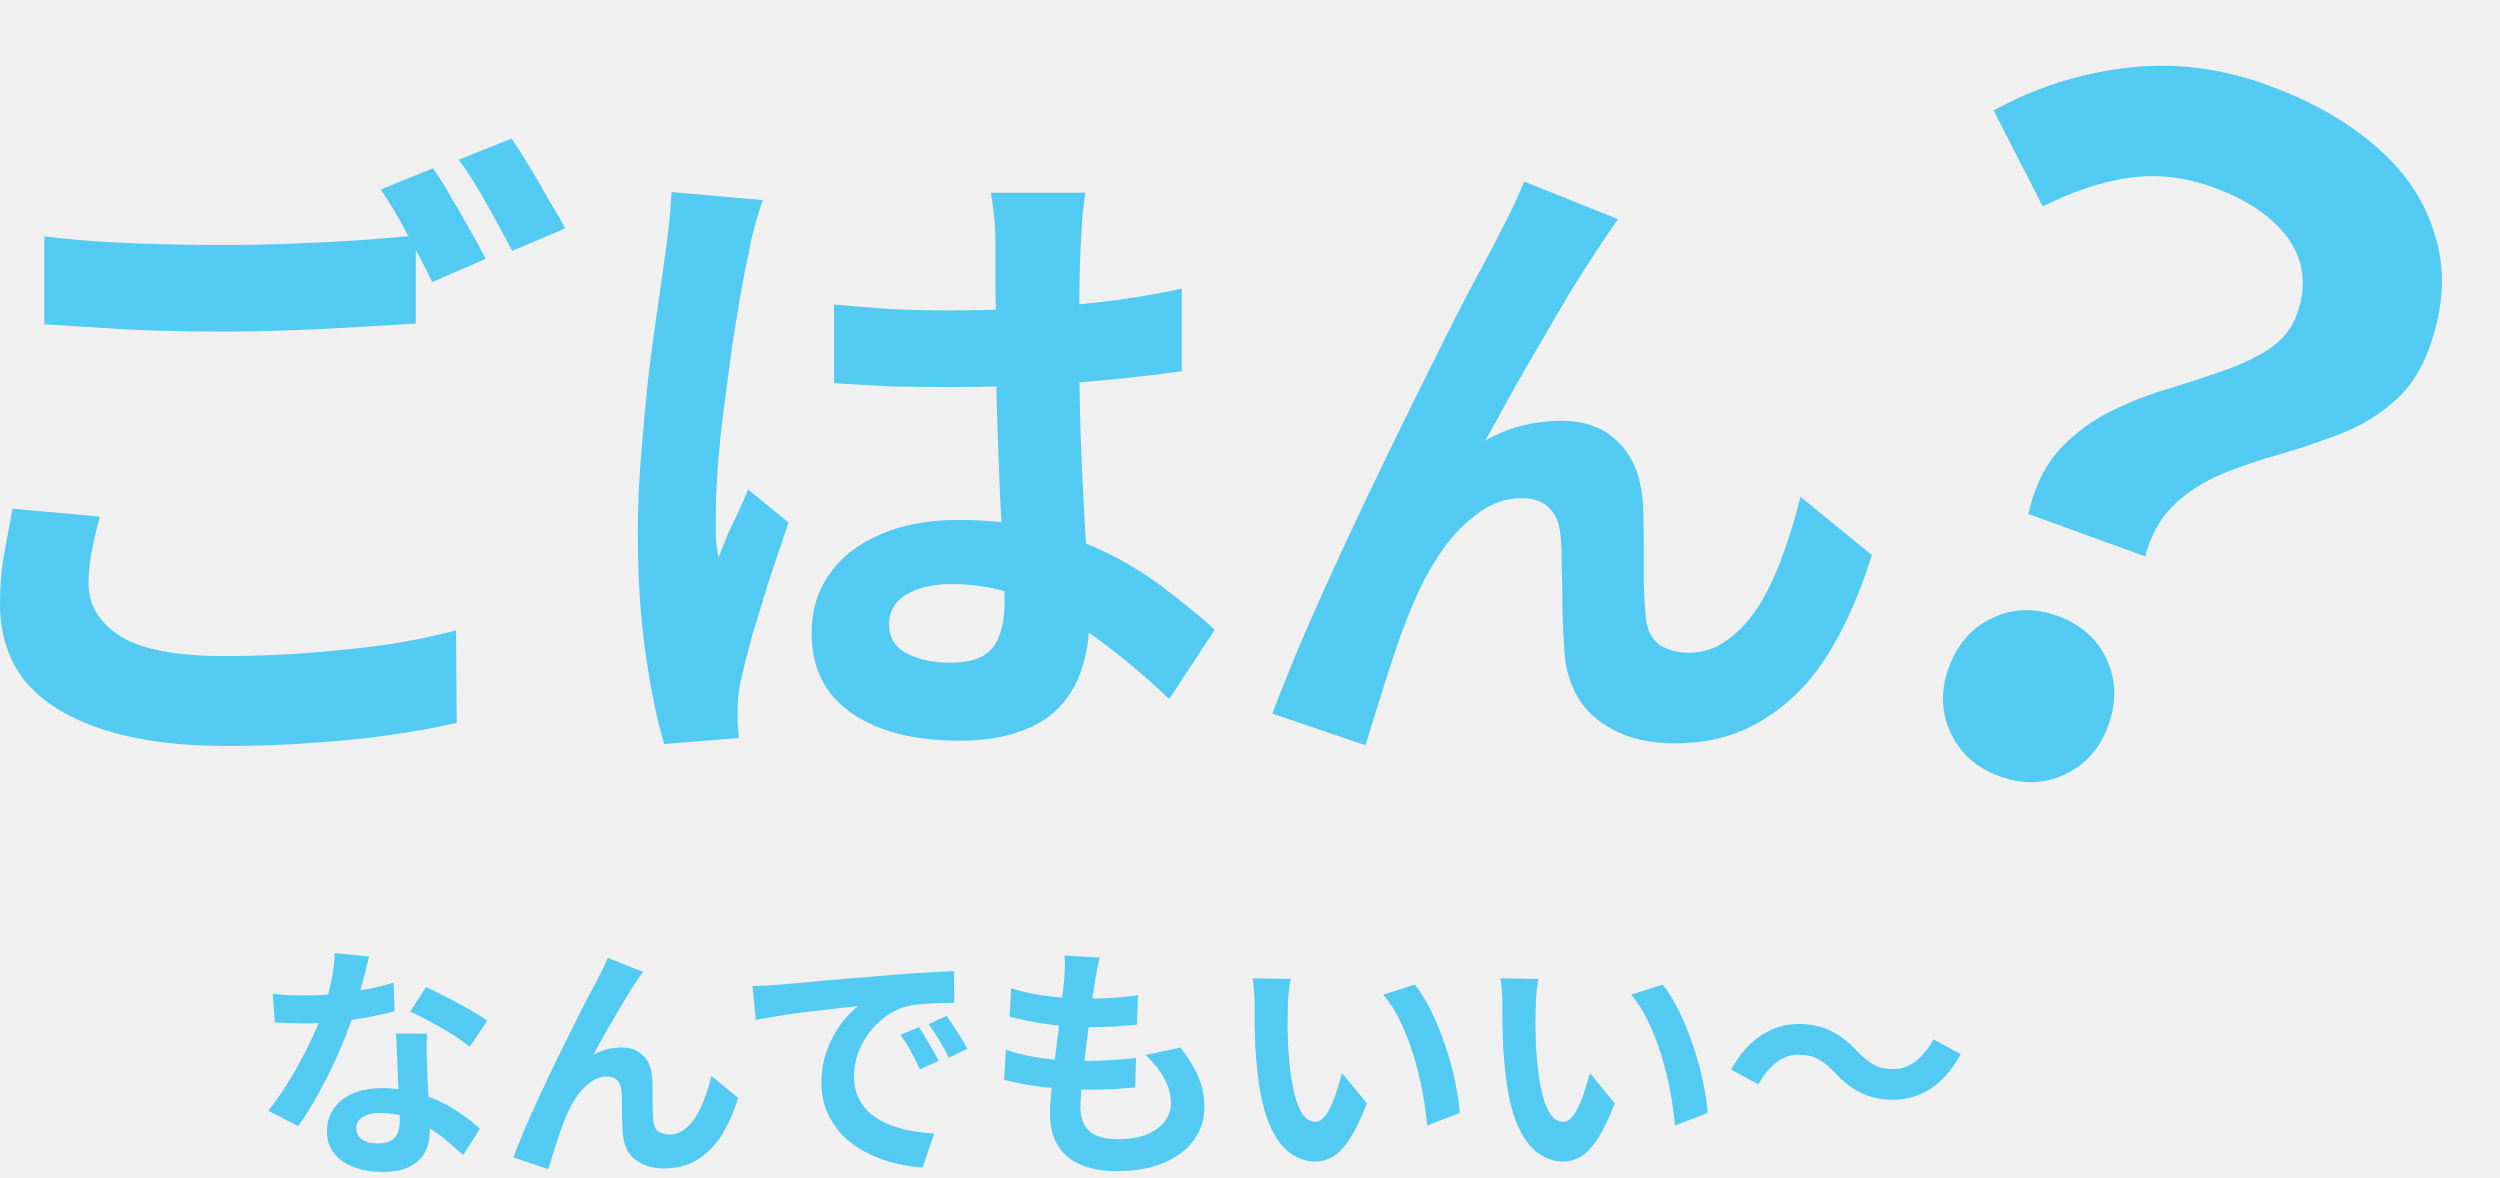
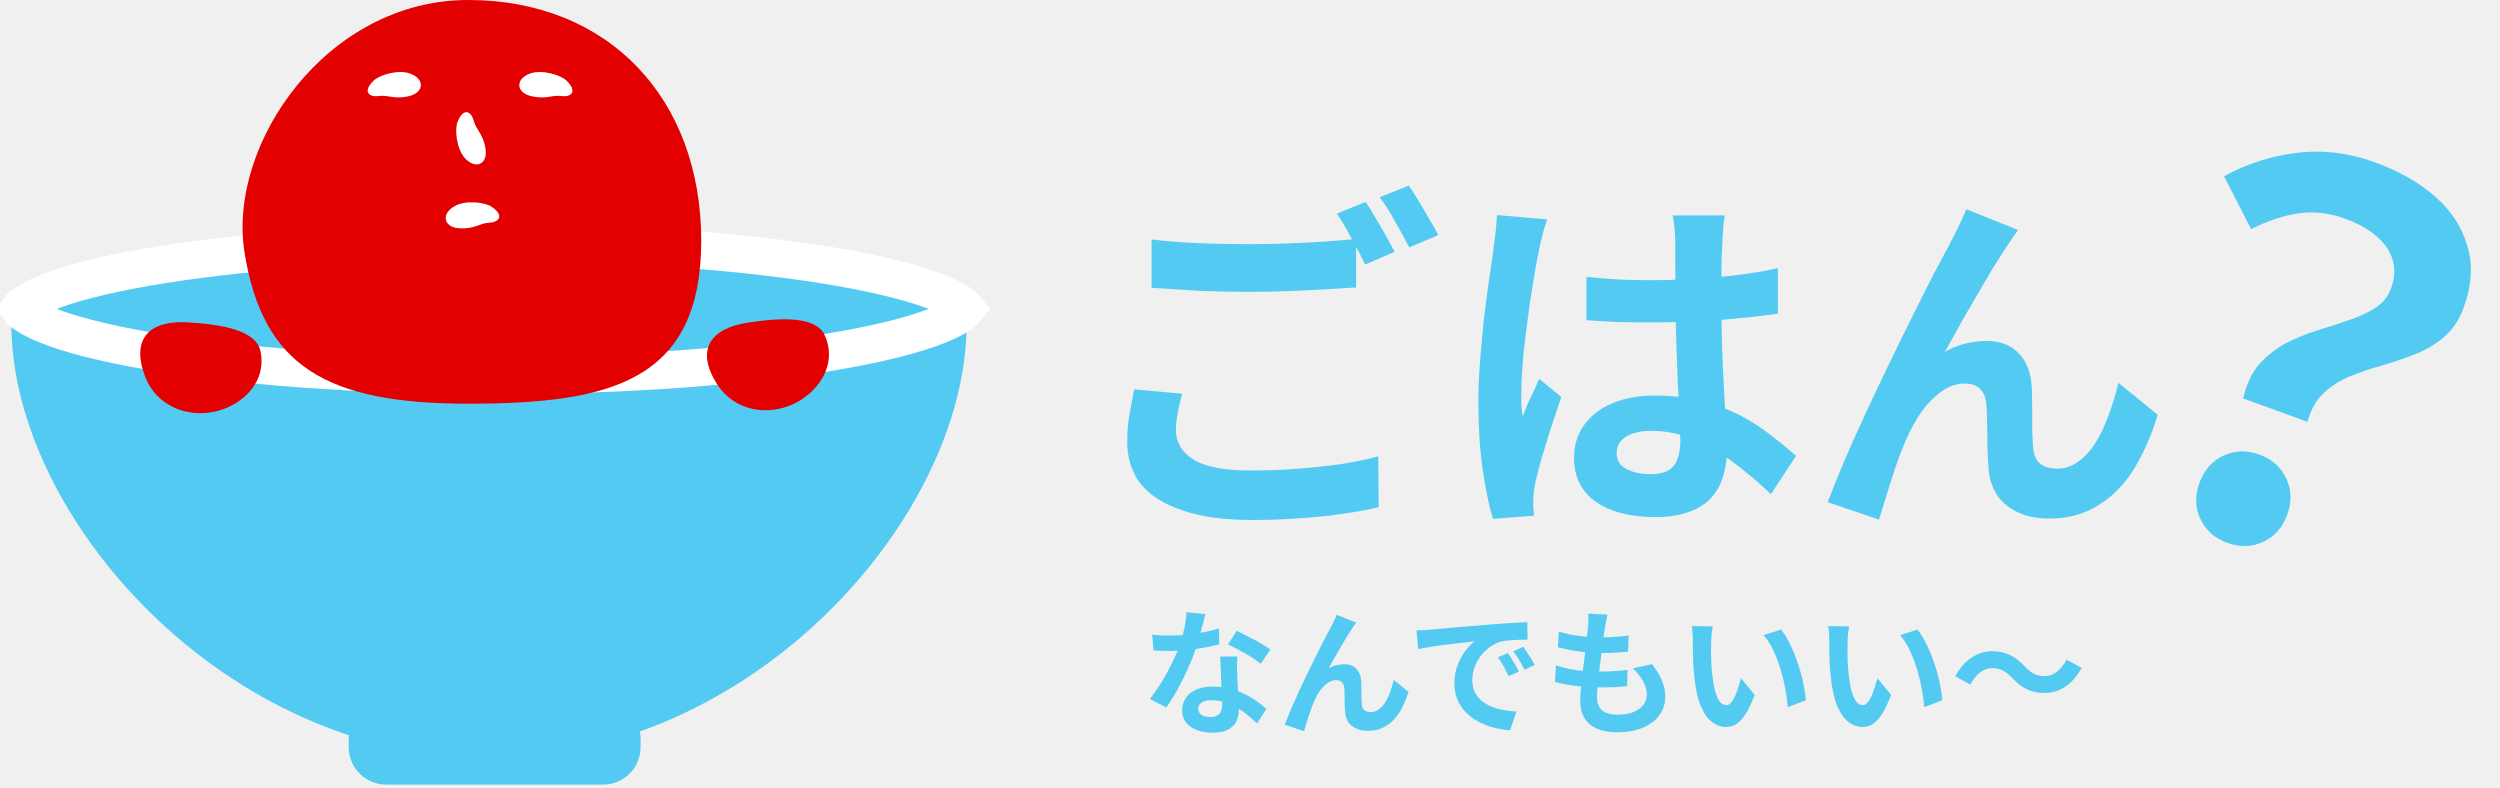
- <svg xmlns="http://www.w3.org/2000/svg" width="223" height="105" viewBox="0 0 223 105" fill="none">
-   <path d="M180.927 45.843C181.441 43.591 182.289 41.764 183.47 40.364C184.704 38.983 186.122 37.853 187.724 36.972C189.379 36.11 191.103 35.396 192.896 34.828C194.742 34.281 196.471 33.72 198.082 33.148C199.747 32.595 201.18 31.927 202.38 31.144C203.58 30.361 204.415 29.323 204.885 28.03C205.474 26.414 205.569 24.894 205.173 23.468C204.777 22.043 203.906 20.75 202.559 19.589C201.267 18.448 199.543 17.485 197.389 16.701C194.911 15.799 192.453 15.514 190.014 15.847C187.576 16.179 184.977 17.033 182.22 18.408L177.83 9.857C181.494 7.835 185.399 6.573 189.547 6.07C193.769 5.532 198.007 6.038 202.262 7.587C206.194 9.018 209.452 10.875 212.037 13.158C214.676 15.46 216.416 18.137 217.257 21.188C218.172 24.204 217.973 27.517 216.659 31.126C215.934 33.119 214.866 34.712 213.455 35.907C212.118 37.067 210.561 37.995 208.783 38.689C207.078 39.35 205.303 39.954 203.457 40.502C201.63 40.996 199.891 41.583 198.241 42.264C196.59 42.944 195.16 43.857 193.95 45.002C192.74 46.148 191.873 47.693 191.349 49.636L180.927 45.843ZM178.356 69.245C176.309 68.5 174.858 67.209 174.001 65.373C173.145 63.536 173.089 61.594 173.834 59.548C174.599 57.447 175.899 55.969 177.736 55.112C179.572 54.256 181.514 54.2 183.561 54.945C185.608 55.69 187.059 56.981 187.916 58.817C188.772 60.654 188.818 62.623 188.053 64.723C187.308 66.77 186.018 68.221 184.181 69.078C182.344 69.934 180.403 69.99 178.356 69.245Z" fill="#53CAF1" />
-   <path d="M144.323 19.552C144.048 19.945 143.734 20.398 143.38 20.909C143.066 21.38 142.751 21.852 142.437 22.323C141.729 23.385 140.943 24.623 140.078 26.038C139.253 27.413 138.388 28.887 137.484 30.459C136.58 31.992 135.696 33.525 134.831 35.058C134.006 36.591 133.22 38.006 132.473 39.303C133.574 38.674 134.694 38.222 135.834 37.947C136.973 37.672 138.113 37.534 139.253 37.534C141.454 37.534 143.183 38.202 144.441 39.538C145.738 40.835 146.446 42.722 146.564 45.198C146.603 46.063 146.623 47.104 146.623 48.323C146.623 49.541 146.623 50.76 146.623 51.978C146.662 53.196 146.721 54.218 146.799 55.044C146.917 56.184 147.33 57.009 148.037 57.52C148.784 57.992 149.649 58.227 150.631 58.227C151.889 58.227 153.029 57.854 154.051 57.107C155.112 56.36 156.055 55.339 156.881 54.041C157.706 52.705 158.414 51.212 159.003 49.561C159.632 47.871 160.163 46.122 160.595 44.314L166.962 49.502C165.94 52.843 164.643 55.791 163.071 58.345C161.499 60.861 159.573 62.806 157.293 64.182C155.053 65.597 152.42 66.304 149.393 66.304C147.232 66.304 145.424 65.911 143.97 65.125C142.515 64.378 141.434 63.396 140.727 62.177C140.019 60.92 139.626 59.564 139.548 58.109C139.469 57.048 139.41 55.869 139.371 54.572C139.371 53.275 139.351 52.017 139.312 50.799C139.312 49.541 139.273 48.519 139.194 47.733C139.116 46.711 138.781 45.906 138.192 45.316C137.602 44.727 136.777 44.432 135.716 44.432C134.419 44.432 133.181 44.844 132.002 45.67C130.822 46.495 129.742 47.576 128.759 48.912C127.816 50.249 126.99 51.722 126.283 53.334C125.89 54.199 125.477 55.221 125.045 56.4C124.612 57.579 124.2 58.797 123.807 60.055C123.414 61.313 123.04 62.492 122.687 63.592C122.333 64.732 122.038 65.695 121.802 66.481L113.49 63.651C114.236 61.686 115.14 59.446 116.201 56.93C117.302 54.376 118.501 51.703 119.798 48.912C121.095 46.122 122.411 43.351 123.748 40.6C125.084 37.848 126.361 35.254 127.58 32.818C128.798 30.341 129.879 28.199 130.822 26.391C131.805 24.544 132.552 23.149 133.063 22.206C133.456 21.419 133.908 20.535 134.419 19.552C134.93 18.57 135.441 17.45 135.952 16.192L144.323 19.552Z" fill="#53CAF1" />
-   <path d="M74.402 27.158C76.092 27.315 77.782 27.453 79.472 27.57C81.201 27.649 82.95 27.688 84.719 27.688C88.335 27.688 91.931 27.531 95.508 27.217C99.085 26.902 102.386 26.411 105.412 25.743V33.112C102.347 33.545 99.026 33.898 95.449 34.173C91.872 34.409 88.296 34.527 84.719 34.527C82.99 34.527 81.26 34.508 79.531 34.468C77.841 34.39 76.131 34.291 74.402 34.173V27.158ZM96.805 17.194C96.726 17.745 96.648 18.354 96.569 19.022C96.53 19.69 96.491 20.358 96.451 21.026C96.412 21.655 96.373 22.5 96.333 23.561C96.294 24.623 96.274 25.822 96.274 27.158C96.274 28.455 96.274 29.831 96.274 31.285C96.274 33.957 96.314 36.473 96.392 38.831C96.471 41.15 96.569 43.312 96.687 45.316C96.805 47.281 96.903 49.089 96.982 50.74C97.1 52.391 97.159 53.924 97.159 55.339C97.159 56.871 96.942 58.286 96.51 59.583C96.117 60.88 95.469 62.02 94.565 63.003C93.661 63.985 92.462 64.732 90.968 65.243C89.514 65.793 87.726 66.069 85.603 66.069C81.516 66.069 78.293 65.243 75.935 63.592C73.576 61.942 72.397 59.564 72.397 56.459C72.397 54.454 72.928 52.705 73.989 51.212C75.05 49.679 76.564 48.5 78.529 47.674C80.494 46.81 82.813 46.377 85.486 46.377C88.276 46.377 90.811 46.672 93.091 47.262C95.37 47.851 97.454 48.637 99.34 49.62C101.227 50.602 102.897 51.683 104.351 52.862C105.845 54.002 107.181 55.103 108.36 56.164L104.292 62.354C102.052 60.232 99.871 58.404 97.748 56.871C95.626 55.339 93.504 54.16 91.381 53.334C89.298 52.509 87.136 52.096 84.896 52.096C83.245 52.096 81.889 52.41 80.828 53.039C79.806 53.668 79.295 54.553 79.295 55.692C79.295 56.871 79.826 57.736 80.887 58.286C81.948 58.837 83.245 59.112 84.778 59.112C85.996 59.112 86.959 58.915 87.667 58.522C88.374 58.09 88.866 57.481 89.141 56.694C89.455 55.869 89.612 54.887 89.612 53.747C89.612 52.725 89.573 51.389 89.495 49.738C89.416 48.087 89.318 46.24 89.2 44.196C89.121 42.152 89.043 40.03 88.964 37.829C88.885 35.589 88.846 33.407 88.846 31.285C88.846 29.044 88.826 27.02 88.787 25.212C88.787 23.365 88.787 21.989 88.787 21.085C88.787 20.653 88.748 20.044 88.669 19.258C88.591 18.472 88.492 17.784 88.374 17.194H96.805ZM68.035 17.843C67.917 18.236 67.74 18.786 67.504 19.494C67.308 20.201 67.131 20.889 66.974 21.557C66.856 22.225 66.757 22.736 66.679 23.09C66.482 23.915 66.266 25.035 66.03 26.45C65.794 27.826 65.539 29.398 65.264 31.167C65.028 32.896 64.792 34.684 64.556 36.532C64.32 38.34 64.144 40.069 64.026 41.72C63.908 43.331 63.849 44.727 63.849 45.906C63.849 46.495 63.849 47.144 63.849 47.851C63.888 48.519 63.967 49.148 64.085 49.738C64.36 49.03 64.635 48.343 64.91 47.674C65.225 47.006 65.539 46.338 65.853 45.67C66.168 45.002 66.463 44.334 66.738 43.665L70.334 46.613C69.784 48.225 69.214 49.915 68.624 51.683C68.074 53.452 67.563 55.122 67.091 56.694C66.659 58.267 66.325 59.583 66.089 60.645C66.011 61.038 65.932 61.509 65.853 62.059C65.814 62.61 65.794 63.062 65.794 63.416C65.794 63.73 65.794 64.103 65.794 64.536C65.834 65.007 65.873 65.44 65.912 65.833L59.25 66.363C58.621 64.28 58.071 61.627 57.6 58.404C57.128 55.142 56.892 51.506 56.892 47.498C56.892 45.297 56.99 42.997 57.187 40.6C57.383 38.163 57.6 35.824 57.835 33.584C58.111 31.344 58.386 29.3 58.661 27.453C58.936 25.566 59.152 24.053 59.309 22.913C59.427 22.088 59.545 21.164 59.663 20.142C59.781 19.081 59.859 18.079 59.899 17.135L68.035 17.843Z" fill="#53CAF1" />
-   <path d="M3.95 21.085C6.112 21.36 8.549 21.557 11.261 21.675C13.973 21.793 16.881 21.852 19.986 21.852C21.951 21.852 23.956 21.812 25.999 21.734C28.043 21.655 30.028 21.557 31.954 21.439C33.88 21.282 35.59 21.144 37.083 21.026V28.867C35.707 28.946 34.037 29.044 32.072 29.162C30.146 29.28 28.122 29.378 25.999 29.457C23.916 29.536 21.931 29.575 20.045 29.575C16.979 29.575 14.13 29.516 11.496 29.398C8.863 29.241 6.348 29.084 3.95 28.927V21.085ZM8.902 46.083C8.627 47.104 8.391 48.107 8.195 49.089C7.998 50.072 7.9 51.054 7.9 52.037C7.9 53.963 8.843 55.535 10.73 56.754C12.656 57.933 15.741 58.522 19.986 58.522C22.659 58.522 25.233 58.424 27.709 58.227C30.224 58.031 32.583 57.775 34.784 57.461C36.985 57.107 38.95 56.694 40.679 56.223L40.738 64.477C39.048 64.87 37.122 65.223 34.961 65.538C32.838 65.852 30.539 66.088 28.063 66.245C25.626 66.442 23.032 66.54 20.281 66.54C15.761 66.54 12.007 66.029 9.02 65.007C6.033 64.025 3.773 62.61 2.24 60.763C0.747 58.876 0 56.577 0 53.865C0 52.175 0.138 50.622 0.413 49.207C0.688 47.753 0.924 46.476 1.12 45.375L8.902 46.083ZM38.616 15.013C39.127 15.72 39.657 16.566 40.208 17.548C40.797 18.531 41.367 19.513 41.917 20.496C42.468 21.478 42.939 22.343 43.332 23.09L38.557 25.153C37.967 23.935 37.24 22.54 36.376 20.968C35.55 19.395 34.745 18.039 33.958 16.9L38.616 15.013ZM45.632 12.36C46.142 13.107 46.693 13.971 47.282 14.954C47.872 15.937 48.442 16.919 48.992 17.902C49.582 18.845 50.053 19.671 50.407 20.378L45.691 22.382C45.062 21.164 44.315 19.788 43.45 18.256C42.586 16.683 41.74 15.347 40.915 14.247L45.632 12.36Z" fill="#53CAF1" />
-   <path d="M163.663 95.671C163.177 95.17 162.698 94.779 162.226 94.499C161.755 94.219 161.136 94.079 160.369 94.079C159.662 94.079 158.999 94.33 158.38 94.831C157.775 95.317 157.267 95.951 156.854 96.732L154.422 95.406C155.174 94.035 156.066 93.018 157.097 92.355C158.129 91.677 159.242 91.338 160.436 91.338C161.497 91.338 162.44 91.537 163.265 91.935C164.106 92.333 164.901 92.944 165.653 93.77C166.14 94.271 166.619 94.662 167.09 94.942C167.577 95.222 168.196 95.362 168.947 95.362C169.655 95.362 170.311 95.118 170.915 94.632C171.534 94.131 172.05 93.49 172.463 92.709L174.894 94.035C174.143 95.406 173.251 96.43 172.219 97.108C171.188 97.771 170.075 98.103 168.881 98.103C167.835 98.103 166.891 97.904 166.051 97.506C165.211 97.108 164.415 96.496 163.663 95.671Z" fill="#53CAF1" />
-   <path d="M137.244 87.314C137.185 87.579 137.133 87.882 137.089 88.221C137.06 88.56 137.03 88.891 137.001 89.216C136.986 89.54 136.979 89.805 136.979 90.011C136.964 90.498 136.957 90.999 136.957 91.515C136.971 92.031 136.986 92.561 137.001 93.107C137.03 93.637 137.067 94.168 137.111 94.698C137.215 95.76 137.362 96.695 137.554 97.506C137.745 98.317 137.996 98.951 138.305 99.407C138.615 99.85 139.005 100.071 139.477 100.071C139.728 100.071 139.971 99.931 140.207 99.651C140.457 99.371 140.678 99.01 140.87 98.567C141.076 98.111 141.253 97.632 141.4 97.13C141.563 96.629 141.703 96.158 141.82 95.715L144.031 98.413C143.545 99.695 143.059 100.719 142.572 101.486C142.1 102.237 141.607 102.783 141.091 103.122C140.575 103.446 140.015 103.608 139.411 103.608C138.615 103.608 137.856 103.343 137.133 102.812C136.426 102.282 135.822 101.427 135.321 100.248C134.819 99.054 134.466 97.469 134.259 95.494C134.186 94.816 134.127 94.102 134.083 93.35C134.053 92.598 134.031 91.883 134.016 91.205C134.016 90.527 134.016 89.967 134.016 89.525C134.016 89.216 134.001 88.847 133.972 88.42C133.943 87.992 133.898 87.609 133.839 87.27L137.244 87.314ZM148.298 87.823C148.711 88.324 149.109 88.936 149.492 89.658C149.875 90.38 150.229 91.154 150.553 91.979C150.878 92.805 151.165 93.652 151.415 94.522C151.666 95.376 151.865 96.216 152.012 97.042C152.175 97.853 152.278 98.597 152.322 99.275L149.404 100.402C149.33 99.503 149.197 98.523 149.006 97.462C148.814 96.401 148.556 95.332 148.232 94.256C147.908 93.18 147.517 92.163 147.06 91.205C146.618 90.247 146.095 89.422 145.49 88.729L148.298 87.823Z" fill="#53CAF1" />
-   <path d="M115.136 87.314C115.077 87.579 115.025 87.882 114.981 88.221C114.951 88.56 114.922 88.891 114.892 89.216C114.878 89.54 114.87 89.805 114.87 90.011C114.856 90.498 114.848 90.999 114.848 91.515C114.863 92.031 114.878 92.561 114.892 93.107C114.922 93.637 114.959 94.168 115.003 94.698C115.106 95.76 115.254 96.695 115.445 97.506C115.637 98.317 115.887 98.951 116.197 99.407C116.506 99.85 116.897 100.071 117.369 100.071C117.619 100.071 117.862 99.931 118.098 99.651C118.349 99.371 118.57 99.01 118.761 98.567C118.968 98.111 119.145 97.632 119.292 97.13C119.454 96.629 119.594 96.158 119.712 95.715L121.923 98.413C121.437 99.695 120.95 100.719 120.464 101.486C119.992 102.237 119.498 102.783 118.982 103.122C118.467 103.446 117.907 103.608 117.302 103.608C116.506 103.608 115.747 103.343 115.025 102.812C114.318 102.282 113.713 101.427 113.212 100.248C112.711 99.054 112.357 97.469 112.151 95.494C112.077 94.816 112.018 94.102 111.974 93.35C111.945 92.598 111.923 91.883 111.908 91.205C111.908 90.527 111.908 89.967 111.908 89.525C111.908 89.216 111.893 88.847 111.864 88.42C111.834 87.992 111.79 87.609 111.731 87.27L115.136 87.314ZM126.19 87.823C126.602 88.324 127 88.936 127.384 89.658C127.767 90.38 128.121 91.154 128.445 91.979C128.769 92.805 129.057 93.652 129.307 94.522C129.558 95.376 129.757 96.216 129.904 97.042C130.066 97.853 130.169 98.597 130.214 99.275L127.295 100.402C127.222 99.503 127.089 98.523 126.897 97.462C126.706 96.401 126.448 95.332 126.123 94.256C125.799 93.18 125.409 92.163 124.952 91.205C124.51 90.247 123.986 89.422 123.382 88.729L126.19 87.823Z" fill="#53CAF1" />
-   <path d="M98.08 85.413C97.991 85.811 97.918 86.165 97.859 86.474C97.8 86.784 97.748 87.086 97.704 87.381C97.645 87.69 97.571 88.14 97.483 88.729C97.409 89.304 97.321 89.96 97.218 90.697C97.129 91.419 97.033 92.178 96.93 92.974C96.842 93.755 96.753 94.522 96.665 95.273C96.576 96.025 96.503 96.71 96.444 97.329C96.4 97.948 96.377 98.442 96.377 98.811C96.377 99.724 96.65 100.425 97.195 100.911C97.756 101.383 98.581 101.618 99.672 101.618C100.703 101.618 101.573 101.478 102.28 101.198C102.988 100.904 103.526 100.513 103.894 100.027C104.263 99.54 104.447 98.995 104.447 98.391C104.447 97.639 104.248 96.909 103.85 96.202C103.467 95.48 102.907 94.779 102.17 94.102L105.287 93.438C106.024 94.367 106.562 95.251 106.901 96.091C107.255 96.917 107.432 97.801 107.432 98.744C107.432 99.85 107.115 100.837 106.481 101.707C105.847 102.576 104.941 103.254 103.762 103.741C102.597 104.227 101.204 104.47 99.583 104.47C98.434 104.47 97.409 104.293 96.51 103.94C95.611 103.586 94.911 103.026 94.41 102.259C93.909 101.493 93.658 100.498 93.658 99.275C93.658 98.818 93.695 98.214 93.769 97.462C93.842 96.696 93.931 95.855 94.034 94.942C94.152 94.013 94.27 93.077 94.388 92.134C94.506 91.176 94.609 90.269 94.697 89.415C94.8 88.56 94.882 87.823 94.94 87.204C94.97 86.688 94.985 86.297 94.985 86.032C94.999 85.752 94.992 85.487 94.963 85.236L98.08 85.413ZM90.187 88.154C90.85 88.361 91.573 88.538 92.354 88.685C93.135 88.818 93.938 88.921 94.764 88.995C95.589 89.053 96.37 89.083 97.107 89.083C97.977 89.083 98.787 89.053 99.539 88.995C100.291 88.936 100.947 88.862 101.507 88.773L101.418 91.404C100.755 91.463 100.092 91.515 99.428 91.559C98.765 91.603 97.969 91.625 97.041 91.625C96.289 91.625 95.508 91.588 94.697 91.515C93.887 91.426 93.083 91.316 92.287 91.183C91.492 91.036 90.747 90.874 90.055 90.697L90.187 88.154ZM89.723 93.637C90.519 93.903 91.322 94.109 92.133 94.256C92.958 94.404 93.769 94.507 94.565 94.566C95.375 94.61 96.149 94.632 96.886 94.632C97.564 94.632 98.293 94.61 99.075 94.566C99.871 94.522 100.622 94.455 101.33 94.367L101.263 96.998C100.644 97.057 100.011 97.108 99.362 97.153C98.714 97.182 98.043 97.197 97.35 97.197C95.876 97.197 94.461 97.123 93.105 96.976C91.749 96.814 90.57 96.592 89.568 96.312L89.723 93.637Z" fill="#53CAF1" />
-   <path d="M67.128 87.955C67.57 87.941 67.99 87.926 68.388 87.911C68.786 87.882 69.088 87.86 69.295 87.845C69.752 87.815 70.312 87.771 70.975 87.712C71.653 87.638 72.405 87.565 73.23 87.491C74.07 87.417 74.962 87.344 75.905 87.27C76.849 87.196 77.829 87.115 78.846 87.027C79.612 86.953 80.371 86.894 81.123 86.85C81.889 86.791 82.611 86.747 83.289 86.717C83.982 86.673 84.586 86.644 85.102 86.629L85.124 89.459C84.726 89.459 84.269 89.466 83.754 89.481C83.238 89.496 82.722 89.525 82.206 89.569C81.705 89.599 81.255 89.665 80.857 89.768C80.194 89.945 79.575 90.247 79 90.675C78.425 91.087 77.924 91.581 77.497 92.156C77.084 92.716 76.76 93.328 76.524 93.991C76.288 94.639 76.171 95.295 76.171 95.959C76.171 96.681 76.296 97.322 76.546 97.882C76.812 98.427 77.165 98.899 77.608 99.297C78.064 99.68 78.595 100.004 79.199 100.27C79.804 100.52 80.452 100.712 81.145 100.845C81.852 100.977 82.582 101.066 83.334 101.11L82.294 104.139C81.366 104.08 80.46 103.932 79.575 103.697C78.706 103.461 77.888 103.136 77.121 102.724C76.355 102.311 75.684 101.81 75.109 101.22C74.549 100.616 74.1 99.931 73.761 99.164C73.436 98.383 73.274 97.514 73.274 96.555C73.274 95.494 73.444 94.522 73.783 93.637C74.122 92.738 74.542 91.957 75.043 91.294C75.559 90.616 76.067 90.093 76.568 89.724C76.156 89.783 75.655 89.842 75.065 89.901C74.49 89.96 73.864 90.034 73.186 90.122C72.523 90.196 71.845 90.277 71.152 90.365C70.459 90.454 69.788 90.557 69.14 90.675C68.506 90.778 67.931 90.881 67.416 90.984L67.128 87.955ZM81.963 91.625C82.154 91.891 82.353 92.208 82.56 92.576C82.781 92.93 82.995 93.291 83.201 93.659C83.407 94.013 83.584 94.337 83.731 94.632L82.051 95.384C81.771 94.765 81.499 94.219 81.233 93.748C80.983 93.276 80.681 92.797 80.327 92.311L81.963 91.625ZM84.439 90.608C84.631 90.874 84.837 91.183 85.058 91.537C85.294 91.876 85.522 92.23 85.743 92.598C85.965 92.952 86.149 93.269 86.296 93.549L84.638 94.345C84.343 93.755 84.056 93.232 83.776 92.775C83.51 92.318 83.194 91.847 82.825 91.36L84.439 90.608Z" fill="#53CAF1" />
-   <path d="M57.352 86.695C57.249 86.843 57.131 87.012 56.998 87.204C56.88 87.381 56.762 87.558 56.645 87.734C56.379 88.132 56.084 88.597 55.76 89.127C55.451 89.643 55.126 90.196 54.787 90.785C54.448 91.36 54.117 91.935 53.792 92.51C53.483 93.085 53.188 93.615 52.908 94.102C53.321 93.866 53.741 93.696 54.168 93.593C54.596 93.49 55.023 93.438 55.451 93.438C56.276 93.438 56.925 93.689 57.396 94.19C57.883 94.676 58.148 95.384 58.192 96.312C58.207 96.637 58.214 97.027 58.214 97.484C58.214 97.941 58.214 98.398 58.214 98.855C58.229 99.312 58.251 99.695 58.281 100.004C58.325 100.432 58.48 100.741 58.745 100.933C59.025 101.11 59.349 101.198 59.718 101.198C60.189 101.198 60.617 101.058 61 100.778C61.398 100.498 61.752 100.115 62.061 99.629C62.371 99.127 62.636 98.567 62.857 97.948C63.093 97.315 63.292 96.659 63.454 95.981L65.842 97.926C65.458 99.179 64.972 100.284 64.382 101.243C63.793 102.186 63.071 102.915 62.216 103.431C61.376 103.962 60.388 104.227 59.253 104.227C58.443 104.227 57.765 104.08 57.219 103.785C56.674 103.505 56.269 103.136 56.003 102.68C55.738 102.208 55.591 101.699 55.561 101.154C55.532 100.756 55.51 100.314 55.495 99.828C55.495 99.341 55.487 98.87 55.473 98.413C55.473 97.941 55.458 97.558 55.428 97.263C55.399 96.88 55.274 96.578 55.053 96.357C54.832 96.135 54.522 96.025 54.124 96.025C53.638 96.025 53.173 96.18 52.731 96.489C52.289 96.799 51.884 97.204 51.515 97.705C51.162 98.206 50.852 98.759 50.587 99.363C50.439 99.688 50.285 100.071 50.123 100.513C49.96 100.955 49.806 101.412 49.658 101.884C49.511 102.355 49.371 102.797 49.238 103.21C49.106 103.638 48.995 103.999 48.907 104.293L45.789 103.232C46.069 102.495 46.408 101.655 46.806 100.712C47.219 99.754 47.669 98.752 48.155 97.705C48.641 96.659 49.135 95.62 49.636 94.588C50.137 93.556 50.616 92.583 51.073 91.67C51.53 90.741 51.935 89.938 52.289 89.26C52.658 88.567 52.938 88.044 53.129 87.69C53.277 87.395 53.446 87.064 53.638 86.695C53.829 86.327 54.021 85.907 54.213 85.435L57.352 86.695Z" fill="#53CAF1" />
-   <path d="M24.322 88.641C24.794 88.7 25.295 88.744 25.825 88.773C26.371 88.788 26.85 88.795 27.262 88.795C28.176 88.795 29.097 88.744 30.026 88.641C30.969 88.537 31.876 88.405 32.745 88.243C33.615 88.066 34.403 87.867 35.111 87.646L35.199 90.21C34.566 90.373 33.806 90.542 32.922 90.719C32.053 90.881 31.131 91.021 30.159 91.139C29.186 91.242 28.228 91.294 27.285 91.294C26.842 91.294 26.393 91.286 25.936 91.272C25.479 91.257 25.007 91.235 24.521 91.205L24.322 88.641ZM32.922 85.324C32.834 85.693 32.716 86.172 32.568 86.761C32.421 87.351 32.252 87.97 32.06 88.619C31.883 89.267 31.692 89.908 31.485 90.542C31.161 91.603 30.733 92.731 30.203 93.924C29.672 95.118 29.097 96.283 28.478 97.418C27.859 98.553 27.233 99.562 26.599 100.447L23.924 99.076C24.425 98.457 24.919 97.771 25.405 97.02C25.892 96.268 26.349 95.494 26.776 94.698C27.203 93.902 27.587 93.136 27.926 92.399C28.279 91.647 28.559 90.969 28.766 90.365C29.046 89.584 29.289 88.714 29.495 87.756C29.716 86.784 29.842 85.87 29.871 85.015L32.922 85.324ZM38.096 92.2C38.066 92.672 38.051 93.143 38.051 93.615C38.066 94.072 38.081 94.544 38.096 95.03C38.11 95.369 38.125 95.804 38.14 96.334C38.169 96.85 38.199 97.403 38.228 97.993C38.258 98.567 38.28 99.12 38.294 99.651C38.324 100.166 38.339 100.579 38.339 100.889C38.339 101.567 38.199 102.186 37.919 102.746C37.639 103.291 37.189 103.726 36.57 104.05C35.966 104.374 35.133 104.537 34.072 104.537C33.158 104.537 32.333 104.397 31.596 104.116C30.859 103.851 30.269 103.453 29.827 102.923C29.385 102.377 29.164 101.699 29.164 100.889C29.164 100.166 29.355 99.518 29.739 98.943C30.122 98.354 30.674 97.897 31.397 97.572C32.134 97.233 33.018 97.064 34.05 97.064C35.347 97.064 36.541 97.248 37.631 97.617C38.722 97.97 39.702 98.427 40.572 98.987C41.441 99.547 42.186 100.108 42.805 100.668L41.323 103.033C40.925 102.679 40.468 102.281 39.953 101.839C39.452 101.397 38.884 100.984 38.25 100.601C37.631 100.218 36.953 99.901 36.216 99.651C35.494 99.4 34.713 99.275 33.873 99.275C33.239 99.275 32.731 99.4 32.347 99.651C31.964 99.901 31.773 100.225 31.773 100.623C31.773 101.036 31.935 101.368 32.259 101.618C32.598 101.869 33.07 101.994 33.674 101.994C34.175 101.994 34.573 101.913 34.868 101.751C35.163 101.574 35.369 101.331 35.487 101.021C35.605 100.697 35.664 100.336 35.664 99.938C35.664 99.599 35.649 99.12 35.619 98.501C35.59 97.882 35.553 97.197 35.509 96.445C35.479 95.693 35.45 94.942 35.42 94.19C35.391 93.438 35.361 92.775 35.332 92.2H38.096ZM41.898 93.372C41.471 93.018 40.94 92.642 40.306 92.244C39.673 91.846 39.017 91.471 38.339 91.117C37.675 90.748 37.093 90.454 36.592 90.233L38.007 88.044C38.405 88.221 38.855 88.442 39.356 88.707C39.871 88.957 40.387 89.223 40.903 89.503C41.434 89.783 41.92 90.063 42.362 90.343C42.819 90.608 43.188 90.844 43.468 91.05L41.898 93.372Z" fill="#53CAF1" />
+ <svg xmlns="http://www.w3.org/2000/svg" width="400" height="126" viewBox="0 0 400 126" fill="none">
+   <path d="M358.904 63.746C359.413 61.521 360.25 59.718 361.416 58.335C362.635 56.972 364.035 55.855 365.617 54.985C367.252 54.134 368.954 53.429 370.724 52.868C372.548 52.327 374.255 51.774 375.846 51.209C377.491 50.663 378.905 50.003 380.09 49.23C381.275 48.456 382.1 47.431 382.565 46.154C383.146 44.559 383.24 43.057 382.849 41.65C382.458 40.242 381.597 38.966 380.268 37.819C378.991 36.692 377.289 35.741 375.162 34.967C372.715 34.076 370.288 33.795 367.879 34.123C365.471 34.451 362.905 35.294 360.182 36.653L355.846 28.208C359.464 26.211 363.321 24.965 367.418 24.468C371.586 23.937 375.772 24.436 379.974 25.966C383.857 27.379 387.075 29.213 389.627 31.467C392.233 33.741 393.952 36.384 394.783 39.397C395.686 42.377 395.489 45.648 394.192 49.212C393.476 51.18 392.421 52.754 391.028 53.933C389.707 55.079 388.169 55.995 386.414 56.681C384.731 57.334 382.977 57.93 381.154 58.471C379.35 58.959 377.633 59.539 376.003 60.211C374.373 60.883 372.961 61.784 371.766 62.915C370.571 64.047 369.715 65.572 369.197 67.492L358.904 63.746ZM356.366 86.856C354.345 86.121 352.911 84.846 352.065 83.032C351.22 81.218 351.165 79.301 351.9 77.28C352.655 75.205 353.94 73.745 355.753 72.899C357.567 72.054 359.485 71.999 361.506 72.734C363.527 73.47 364.961 74.745 365.806 76.558C366.652 78.372 366.698 80.316 365.943 82.391C365.207 84.412 363.932 85.845 362.118 86.691C360.305 87.537 358.387 87.592 356.366 86.856Z" fill="#53CAF1" />
+   <path d="M322.88 36.795C322.608 37.184 322.297 37.63 321.948 38.135C321.638 38.6 321.327 39.066 321.016 39.532C320.318 40.58 319.542 41.803 318.688 43.2C317.873 44.558 317.019 46.014 316.126 47.566C315.233 49.08 314.36 50.594 313.506 52.108C312.691 53.621 311.915 55.019 311.177 56.3C312.264 55.679 313.37 55.232 314.496 54.961C315.621 54.689 316.747 54.553 317.873 54.553C320.046 54.553 321.754 55.213 322.996 56.532C324.277 57.813 324.976 59.676 325.092 62.122C325.131 62.976 325.15 64.004 325.15 65.207C325.15 66.411 325.15 67.614 325.15 68.817C325.189 70.02 325.247 71.029 325.325 71.845C325.441 72.97 325.849 73.785 326.547 74.29C327.285 74.756 328.139 74.989 329.109 74.989C330.351 74.989 331.477 74.62 332.486 73.882C333.534 73.145 334.466 72.136 335.281 70.855C336.096 69.535 336.794 68.06 337.377 66.43C337.998 64.761 338.522 63.034 338.949 61.248L345.236 66.372C344.227 69.671 342.946 72.582 341.394 75.105C339.841 77.589 337.939 79.51 335.688 80.869C333.476 82.266 330.875 82.965 327.887 82.965C325.752 82.965 323.966 82.577 322.53 81.8C321.094 81.063 320.027 80.093 319.328 78.889C318.629 77.647 318.241 76.308 318.164 74.872C318.086 73.824 318.028 72.66 317.989 71.379C317.989 70.098 317.97 68.856 317.931 67.653C317.931 66.411 317.892 65.401 317.814 64.625C317.737 63.616 317.407 62.82 316.825 62.238C316.242 61.656 315.427 61.365 314.379 61.365C313.098 61.365 311.876 61.772 310.711 62.587C309.547 63.403 308.48 64.47 307.509 65.79C306.578 67.109 305.763 68.565 305.064 70.156C304.676 71.01 304.268 72.019 303.841 73.184C303.414 74.348 303.007 75.551 302.619 76.793C302.23 78.035 301.862 79.2 301.512 80.287C301.163 81.412 300.872 82.363 300.639 83.139L292.43 80.345C293.167 78.404 294.06 76.192 295.108 73.708C296.195 71.185 297.379 68.545 298.66 65.79C299.94 63.034 301.241 60.297 302.56 57.581C303.88 54.864 305.142 52.302 306.345 49.895C307.548 47.45 308.615 45.335 309.547 43.549C310.517 41.725 311.255 40.347 311.759 39.416C312.147 38.639 312.594 37.766 313.098 36.795C313.603 35.825 314.108 34.719 314.612 33.477L322.88 36.795Z" fill="#53CAF1" />
+   <path d="M253.829 44.306C255.498 44.461 257.167 44.597 258.836 44.714C260.544 44.791 262.271 44.83 264.018 44.83C267.589 44.83 271.14 44.675 274.673 44.364C278.205 44.054 281.465 43.569 284.454 42.909V50.187C281.426 50.613 278.146 50.963 274.614 51.234C271.082 51.467 267.55 51.584 264.018 51.584C262.31 51.584 260.602 51.564 258.895 51.526C257.226 51.448 255.537 51.351 253.829 51.234V44.306ZM275.953 34.467C275.876 35.01 275.798 35.612 275.721 36.272C275.682 36.931 275.643 37.591 275.604 38.251C275.565 38.872 275.526 39.707 275.488 40.755C275.449 41.803 275.429 42.986 275.429 44.306C275.429 45.587 275.429 46.946 275.429 48.382C275.429 51.021 275.468 53.505 275.546 55.834C275.623 58.124 275.721 60.259 275.837 62.238C275.953 64.179 276.05 65.964 276.128 67.595C276.244 69.225 276.303 70.739 276.303 72.136C276.303 73.65 276.089 75.047 275.662 76.328C275.274 77.609 274.634 78.734 273.741 79.705C272.848 80.675 271.664 81.412 270.19 81.917C268.753 82.46 266.987 82.732 264.891 82.732C260.855 82.732 257.672 81.917 255.343 80.287C253.014 78.657 251.85 76.308 251.85 73.242C251.85 71.263 252.374 69.535 253.422 68.06C254.47 66.547 255.964 65.382 257.905 64.567C259.846 63.713 262.136 63.286 264.775 63.286C267.531 63.286 270.034 63.577 272.285 64.159C274.537 64.742 276.594 65.518 278.457 66.488C280.32 67.459 281.97 68.526 283.406 69.691C284.881 70.816 286.2 71.903 287.365 72.951L283.347 79.064C281.135 76.968 278.981 75.163 276.885 73.65C274.789 72.136 272.693 70.971 270.597 70.156C268.54 69.341 266.405 68.934 264.193 68.934C262.563 68.934 261.223 69.244 260.175 69.865C259.166 70.486 258.662 71.359 258.662 72.485C258.662 73.65 259.186 74.504 260.234 75.047C261.282 75.59 262.563 75.862 264.076 75.862C265.28 75.862 266.23 75.668 266.929 75.28C267.628 74.853 268.113 74.251 268.385 73.475C268.695 72.66 268.85 71.689 268.85 70.564C268.85 69.555 268.812 68.235 268.734 66.605C268.656 64.975 268.559 63.15 268.443 61.132C268.365 59.114 268.288 57.018 268.21 54.844C268.132 52.632 268.094 50.478 268.094 48.382C268.094 46.169 268.074 44.17 268.035 42.385C268.035 40.561 268.035 39.202 268.035 38.309C268.035 37.882 267.997 37.281 267.919 36.505C267.841 35.728 267.744 35.049 267.628 34.467H275.953ZM247.542 35.107C247.425 35.495 247.25 36.039 247.018 36.737C246.823 37.436 246.649 38.115 246.494 38.775C246.377 39.435 246.28 39.94 246.202 40.289C246.008 41.104 245.795 42.21 245.562 43.608C245.329 44.966 245.077 46.519 244.805 48.265C244.572 49.973 244.339 51.739 244.106 53.563C243.874 55.349 243.699 57.057 243.582 58.687C243.466 60.278 243.408 61.656 243.408 62.821C243.408 63.403 243.408 64.043 243.408 64.742C243.447 65.402 243.524 66.023 243.641 66.605C243.912 65.906 244.184 65.227 244.456 64.567C244.766 63.907 245.077 63.247 245.387 62.588C245.698 61.928 245.989 61.268 246.261 60.608L249.812 63.519C249.269 65.111 248.706 66.779 248.124 68.526C247.58 70.273 247.076 71.922 246.61 73.475C246.183 75.028 245.853 76.328 245.62 77.376C245.543 77.764 245.465 78.23 245.387 78.773C245.349 79.316 245.329 79.763 245.329 80.112C245.329 80.423 245.329 80.791 245.329 81.218C245.368 81.684 245.407 82.111 245.446 82.499L238.867 83.023C238.246 80.966 237.702 78.346 237.236 75.163C236.771 71.942 236.538 68.352 236.538 64.392C236.538 62.219 236.635 59.948 236.829 57.581C237.023 55.174 237.236 52.865 237.469 50.652C237.741 48.44 238.013 46.422 238.284 44.597C238.556 42.734 238.77 41.24 238.925 40.114C239.041 39.299 239.158 38.387 239.274 37.378C239.391 36.33 239.468 35.34 239.507 34.409L247.542 35.107Z" fill="#53CAF1" />
+   <path d="M184.255 38.309C186.39 38.581 188.796 38.775 191.475 38.892C194.153 39.008 197.025 39.066 200.091 39.066C202.032 39.066 204.012 39.027 206.03 38.95C208.048 38.872 210.008 38.775 211.91 38.659C213.812 38.503 215.501 38.368 216.975 38.251V45.995C215.617 46.072 213.967 46.169 212.027 46.286C210.125 46.402 208.126 46.499 206.03 46.577C203.973 46.654 202.013 46.693 200.15 46.693C197.122 46.693 194.308 46.635 191.707 46.519C189.107 46.363 186.623 46.208 184.255 46.053V38.309ZM189.146 62.995C188.874 64.004 188.641 64.994 188.447 65.964C188.253 66.935 188.156 67.905 188.156 68.875C188.156 70.777 189.088 72.33 190.951 73.533C192.852 74.698 195.899 75.28 200.091 75.28C202.731 75.28 205.273 75.183 207.718 74.989C210.202 74.795 212.531 74.542 214.705 74.232C216.878 73.882 218.819 73.475 220.527 73.009L220.585 81.16C218.916 81.548 217.014 81.897 214.879 82.208C212.784 82.519 210.513 82.751 208.068 82.907C205.661 83.101 203.099 83.198 200.382 83.198C195.919 83.198 192.212 82.693 189.262 81.684C186.312 80.714 184.081 79.316 182.567 77.492C181.092 75.629 180.354 73.358 180.354 70.68C180.354 69.011 180.49 67.478 180.762 66.081C181.034 64.645 181.267 63.383 181.461 62.296L189.146 62.995ZM218.489 32.313C218.994 33.011 219.518 33.846 220.061 34.816C220.643 35.786 221.206 36.757 221.75 37.727C222.293 38.697 222.759 39.551 223.147 40.289L218.431 42.327C217.849 41.123 217.131 39.745 216.277 38.193C215.462 36.64 214.666 35.301 213.89 34.176L218.489 32.313ZM225.417 29.693C225.922 30.43 226.465 31.284 227.048 32.254C227.63 33.225 228.193 34.195 228.736 35.165C229.318 36.097 229.784 36.912 230.133 37.611L225.476 39.59C224.855 38.387 224.117 37.029 223.263 35.515C222.409 33.962 221.575 32.642 220.76 31.556L225.417 29.693Z" fill="#53CAF1" />
+   <path d="M321.965 108.478C321.485 107.983 321.012 107.598 320.546 107.321C320.08 107.044 319.469 106.906 318.712 106.906C318.013 106.906 317.358 107.154 316.747 107.648C316.15 108.129 315.648 108.755 315.24 109.526L312.839 108.216C313.581 106.862 314.462 105.858 315.481 105.203C316.5 104.534 317.598 104.199 318.777 104.199C319.825 104.199 320.757 104.395 321.572 104.788C322.402 105.181 323.188 105.785 323.93 106.6C324.41 107.095 324.883 107.481 325.349 107.758C325.829 108.034 326.441 108.172 327.183 108.172C327.882 108.172 328.529 107.932 329.126 107.452C329.738 106.957 330.247 106.324 330.655 105.552L333.056 106.862C332.314 108.216 331.433 109.228 330.414 109.897C329.395 110.552 328.297 110.88 327.118 110.88C326.084 110.88 325.153 110.683 324.323 110.29C323.493 109.897 322.707 109.293 321.965 108.478Z" fill="#53CAF1" />
+   <path d="M295.875 100.225C295.817 100.487 295.766 100.786 295.722 101.12C295.693 101.455 295.664 101.783 295.635 102.103C295.62 102.423 295.613 102.685 295.613 102.889C295.598 103.369 295.591 103.864 295.591 104.373C295.605 104.883 295.62 105.407 295.635 105.945C295.664 106.469 295.7 106.993 295.744 107.517C295.846 108.565 295.991 109.49 296.18 110.29C296.37 111.091 296.617 111.717 296.923 112.168C297.228 112.604 297.614 112.823 298.08 112.823C298.327 112.823 298.567 112.684 298.8 112.408C299.048 112.131 299.266 111.775 299.455 111.338C299.659 110.887 299.834 110.414 299.979 109.919C300.139 109.424 300.278 108.958 300.394 108.522L302.577 111.185C302.097 112.452 301.617 113.463 301.136 114.22C300.671 114.962 300.183 115.501 299.674 115.836C299.164 116.156 298.611 116.316 298.014 116.316C297.228 116.316 296.479 116.054 295.766 115.53C295.067 115.006 294.47 114.162 293.975 112.997C293.48 111.818 293.131 110.254 292.927 108.303C292.855 107.634 292.796 106.928 292.753 106.186C292.724 105.443 292.702 104.737 292.687 104.068C292.687 103.398 292.687 102.845 292.687 102.408C292.687 102.103 292.673 101.739 292.643 101.317C292.614 100.895 292.571 100.516 292.512 100.182L295.875 100.225ZM306.791 100.727C307.199 101.222 307.592 101.826 307.97 102.539C308.349 103.253 308.698 104.017 309.018 104.832C309.338 105.647 309.622 106.484 309.87 107.343C310.117 108.187 310.314 109.017 310.459 109.832C310.619 110.632 310.721 111.367 310.765 112.037L307.883 113.15C307.81 112.262 307.679 111.294 307.49 110.246C307.301 109.199 307.046 108.143 306.726 107.081C306.405 106.018 306.02 105.014 305.569 104.068C305.132 103.122 304.615 102.307 304.018 101.622L306.791 100.727Z" fill="#53CAF1" />
+   <path d="M274.042 100.225C273.984 100.487 273.933 100.786 273.889 101.12C273.86 101.455 273.831 101.783 273.802 102.103C273.787 102.423 273.78 102.685 273.78 102.889C273.765 103.369 273.758 103.864 273.758 104.373C273.773 104.883 273.787 105.407 273.802 105.945C273.831 106.469 273.867 106.993 273.911 107.517C274.013 108.565 274.158 109.49 274.347 110.29C274.537 111.091 274.784 111.717 275.09 112.168C275.395 112.604 275.781 112.823 276.247 112.823C276.494 112.823 276.735 112.684 276.967 112.408C277.215 112.131 277.433 111.775 277.622 111.338C277.826 110.887 278.001 110.414 278.146 109.919C278.307 109.424 278.445 108.958 278.561 108.522L280.745 111.185C280.264 112.452 279.784 113.463 279.304 114.22C278.838 114.962 278.35 115.501 277.841 115.836C277.331 116.156 276.778 116.316 276.181 116.316C275.395 116.316 274.646 116.054 273.933 115.53C273.234 115.006 272.637 114.162 272.142 112.997C271.647 111.818 271.298 110.254 271.094 108.303C271.022 107.634 270.963 106.928 270.92 106.186C270.891 105.443 270.869 104.737 270.854 104.068C270.854 103.398 270.854 102.845 270.854 102.408C270.854 102.103 270.84 101.739 270.811 101.317C270.781 100.895 270.738 100.516 270.68 100.182L274.042 100.225ZM284.958 100.727C285.366 101.222 285.759 101.826 286.137 102.539C286.516 103.253 286.865 104.017 287.185 104.832C287.505 105.647 287.789 106.484 288.037 107.343C288.284 108.187 288.481 109.017 288.626 109.832C288.786 110.632 288.888 111.367 288.932 112.037L286.05 113.15C285.977 112.262 285.846 111.294 285.657 110.246C285.468 109.199 285.213 108.143 284.893 107.081C284.573 106.018 284.187 105.014 283.736 104.068C283.299 103.122 282.782 102.307 282.186 101.622L284.958 100.727Z" fill="#53CAF1" />
+   <path d="M257.198 98.347C257.111 98.74 257.038 99.09 256.98 99.395C256.922 99.701 256.871 99.999 256.827 100.291C256.769 100.596 256.696 101.04 256.609 101.622C256.536 102.19 256.449 102.838 256.347 103.566C256.26 104.279 256.165 105.028 256.063 105.814C255.976 106.586 255.888 107.343 255.801 108.085C255.714 108.827 255.641 109.504 255.583 110.115C255.539 110.727 255.517 111.214 255.517 111.578C255.517 112.481 255.787 113.172 256.325 113.652C256.878 114.118 257.693 114.351 258.77 114.351C259.789 114.351 260.648 114.213 261.347 113.936C262.045 113.645 262.577 113.259 262.94 112.779C263.304 112.299 263.486 111.76 263.486 111.163C263.486 110.421 263.29 109.701 262.897 109.002C262.518 108.289 261.965 107.597 261.237 106.928L264.316 106.273C265.044 107.19 265.575 108.063 265.91 108.893C266.259 109.708 266.434 110.581 266.434 111.513C266.434 112.604 266.121 113.58 265.495 114.438C264.869 115.297 263.974 115.967 262.809 116.447C261.66 116.927 260.284 117.167 258.683 117.167C257.548 117.167 256.536 116.993 255.648 116.643C254.76 116.294 254.069 115.741 253.574 114.984C253.079 114.227 252.832 113.245 252.832 112.037C252.832 111.586 252.868 110.989 252.941 110.246C253.014 109.49 253.101 108.66 253.203 107.757C253.319 106.841 253.436 105.916 253.552 104.985C253.669 104.039 253.771 103.143 253.858 102.299C253.96 101.455 254.04 100.727 254.098 100.116C254.127 99.606 254.142 99.221 254.142 98.959C254.156 98.682 254.149 98.42 254.12 98.173L257.198 98.347ZM249.404 101.055C250.059 101.259 250.772 101.433 251.544 101.579C252.315 101.71 253.108 101.812 253.923 101.884C254.739 101.943 255.51 101.972 256.238 101.972C257.097 101.972 257.897 101.943 258.639 101.884C259.382 101.826 260.029 101.753 260.582 101.666L260.495 104.264C259.84 104.322 259.185 104.373 258.53 104.417C257.875 104.461 257.089 104.483 256.172 104.483C255.43 104.483 254.658 104.446 253.858 104.373C253.057 104.286 252.264 104.177 251.478 104.046C250.692 103.9 249.957 103.74 249.273 103.566L249.404 101.055ZM248.946 106.469C249.732 106.731 250.525 106.935 251.325 107.081C252.14 107.226 252.941 107.328 253.727 107.386C254.528 107.43 255.292 107.452 256.019 107.452C256.689 107.452 257.409 107.43 258.181 107.386C258.967 107.343 259.709 107.277 260.408 107.19L260.342 109.788C259.731 109.846 259.105 109.897 258.465 109.941C257.824 109.97 257.162 109.984 256.478 109.984C255.022 109.984 253.625 109.912 252.286 109.766C250.947 109.606 249.782 109.388 248.793 109.111L248.946 106.469Z" fill="#53CAF1" />
+   <path d="M226.632 100.858C227.069 100.844 227.484 100.829 227.877 100.815C228.27 100.786 228.568 100.764 228.772 100.749C229.223 100.72 229.776 100.676 230.431 100.618C231.101 100.545 231.843 100.473 232.658 100.4C233.488 100.327 234.368 100.254 235.3 100.181C236.232 100.109 237.199 100.029 238.204 99.941C238.961 99.869 239.71 99.81 240.453 99.767C241.209 99.708 241.923 99.665 242.592 99.636C243.276 99.592 243.873 99.563 244.382 99.548L244.404 102.343C244.011 102.343 243.56 102.35 243.051 102.365C242.541 102.379 242.032 102.408 241.522 102.452C241.027 102.481 240.584 102.547 240.191 102.649C239.536 102.823 238.924 103.122 238.357 103.544C237.789 103.951 237.294 104.439 236.872 105.007C236.464 105.56 236.144 106.164 235.911 106.819C235.678 107.459 235.562 108.107 235.562 108.762C235.562 109.475 235.686 110.108 235.933 110.661C236.195 111.2 236.544 111.666 236.981 112.059C237.432 112.437 237.956 112.757 238.553 113.019C239.15 113.267 239.79 113.456 240.474 113.587C241.173 113.718 241.894 113.805 242.636 113.849L241.61 116.84C240.693 116.782 239.798 116.636 238.924 116.403C238.065 116.17 237.258 115.85 236.501 115.443C235.744 115.035 235.082 114.54 234.514 113.958C233.961 113.361 233.517 112.684 233.182 111.928C232.862 111.156 232.702 110.297 232.702 109.351C232.702 108.303 232.869 107.343 233.204 106.469C233.539 105.582 233.954 104.81 234.449 104.155C234.958 103.486 235.46 102.969 235.955 102.605C235.547 102.663 235.053 102.721 234.47 102.78C233.903 102.838 233.284 102.911 232.615 102.998C231.96 103.071 231.29 103.151 230.606 103.238C229.922 103.325 229.26 103.427 228.619 103.544C227.993 103.646 227.426 103.748 226.916 103.849L226.632 100.858ZM241.282 104.483C241.471 104.745 241.668 105.058 241.872 105.421C242.09 105.771 242.301 106.127 242.505 106.491C242.709 106.841 242.883 107.161 243.029 107.452L241.37 108.194C241.093 107.583 240.824 107.044 240.562 106.579C240.314 106.113 240.016 105.64 239.667 105.159L241.282 104.483ZM243.727 103.478C243.917 103.74 244.12 104.046 244.339 104.395C244.572 104.73 244.797 105.079 245.016 105.443C245.234 105.793 245.416 106.105 245.561 106.382L243.924 107.168C243.633 106.586 243.349 106.069 243.073 105.618C242.811 105.167 242.498 104.701 242.134 104.221L243.727 103.478Z" fill="#53CAF1" />
+   <path d="M216.978 99.614C216.876 99.76 216.76 99.927 216.629 100.116C216.512 100.291 216.396 100.465 216.279 100.64C216.017 101.033 215.726 101.492 215.406 102.016C215.1 102.525 214.78 103.071 214.445 103.653C214.111 104.221 213.783 104.788 213.463 105.356C213.157 105.924 212.866 106.448 212.59 106.928C212.997 106.695 213.412 106.528 213.834 106.426C214.256 106.324 214.678 106.273 215.1 106.273C215.915 106.273 216.556 106.52 217.022 107.015C217.502 107.496 217.764 108.194 217.808 109.111C217.822 109.432 217.829 109.817 217.829 110.268C217.829 110.72 217.829 111.171 217.829 111.622C217.844 112.073 217.866 112.452 217.895 112.757C217.939 113.179 218.091 113.485 218.353 113.674C218.63 113.849 218.95 113.936 219.314 113.936C219.78 113.936 220.202 113.798 220.58 113.522C220.973 113.245 221.323 112.867 221.628 112.386C221.934 111.891 222.196 111.338 222.414 110.727C222.647 110.101 222.844 109.453 223.004 108.784L225.362 110.705C224.983 111.942 224.503 113.034 223.921 113.98C223.339 114.912 222.625 115.632 221.781 116.141C220.952 116.665 219.976 116.927 218.856 116.927C218.055 116.927 217.385 116.782 216.847 116.491C216.308 116.214 215.908 115.85 215.646 115.399C215.384 114.933 215.239 114.431 215.209 113.893C215.18 113.5 215.159 113.063 215.144 112.583C215.144 112.102 215.137 111.637 215.122 111.185C215.122 110.72 215.108 110.341 215.078 110.05C215.049 109.672 214.926 109.373 214.707 109.155C214.489 108.937 214.183 108.827 213.79 108.827C213.31 108.827 212.852 108.98 212.415 109.286C211.978 109.592 211.578 109.992 211.214 110.487C210.865 110.982 210.559 111.527 210.297 112.124C210.152 112.444 209.999 112.823 209.839 113.26C209.678 113.696 209.526 114.147 209.38 114.613C209.235 115.079 209.096 115.516 208.965 115.923C208.834 116.345 208.725 116.702 208.638 116.993L205.559 115.945C205.836 115.217 206.171 114.388 206.564 113.456C206.971 112.51 207.415 111.52 207.895 110.487C208.376 109.453 208.863 108.427 209.358 107.408C209.853 106.389 210.326 105.429 210.777 104.526C211.229 103.609 211.629 102.816 211.978 102.147C212.342 101.463 212.619 100.946 212.808 100.596C212.953 100.305 213.121 99.978 213.31 99.614C213.499 99.25 213.688 98.835 213.878 98.37L216.978 99.614Z" fill="#53CAF1" />
+   <path d="M184.36 101.535C184.825 101.593 185.32 101.637 185.844 101.666C186.383 101.681 186.856 101.688 187.263 101.688C188.166 101.688 189.075 101.637 189.992 101.535C190.924 101.433 191.819 101.302 192.678 101.142C193.537 100.967 194.315 100.771 195.014 100.553L195.101 103.085C194.475 103.245 193.726 103.413 192.853 103.587C191.994 103.747 191.084 103.886 190.123 104.002C189.163 104.104 188.217 104.155 187.285 104.155C186.848 104.155 186.405 104.148 185.953 104.133C185.502 104.119 185.036 104.097 184.556 104.068L184.36 101.535ZM192.853 98.26C192.765 98.624 192.649 99.097 192.503 99.679C192.358 100.261 192.19 100.873 192.001 101.513C191.826 102.154 191.637 102.787 191.433 103.413C191.113 104.461 190.691 105.574 190.167 106.753C189.643 107.932 189.075 109.082 188.464 110.203C187.853 111.323 187.234 112.321 186.608 113.194L183.967 111.84C184.461 111.229 184.949 110.552 185.429 109.81C185.91 109.067 186.361 108.303 186.783 107.517C187.205 106.731 187.584 105.974 187.918 105.247C188.268 104.504 188.544 103.835 188.748 103.238C189.025 102.467 189.265 101.608 189.468 100.662C189.687 99.701 189.81 98.799 189.84 97.954L192.853 98.26ZM197.961 105.05C197.932 105.516 197.918 105.982 197.918 106.447C197.932 106.899 197.947 107.364 197.961 107.845C197.976 108.18 197.991 108.609 198.005 109.133C198.034 109.642 198.063 110.188 198.092 110.77C198.122 111.338 198.143 111.884 198.158 112.408C198.187 112.917 198.202 113.325 198.202 113.63C198.202 114.3 198.063 114.911 197.787 115.464C197.51 116.003 197.066 116.432 196.455 116.753C195.858 117.073 195.036 117.233 193.988 117.233C193.085 117.233 192.27 117.095 191.543 116.818C190.815 116.556 190.233 116.163 189.796 115.639C189.359 115.101 189.141 114.431 189.141 113.63C189.141 112.917 189.33 112.277 189.709 111.709C190.087 111.127 190.633 110.676 191.346 110.356C192.074 110.021 192.947 109.853 193.966 109.853C195.247 109.853 196.426 110.035 197.503 110.399C198.58 110.749 199.548 111.2 200.407 111.753C201.265 112.306 202.001 112.859 202.612 113.412L201.149 115.748C200.756 115.399 200.305 115.006 199.795 114.569C199.301 114.133 198.74 113.725 198.114 113.347C197.503 112.968 196.833 112.655 196.106 112.408C195.392 112.16 194.621 112.037 193.791 112.037C193.165 112.037 192.663 112.16 192.285 112.408C191.906 112.655 191.717 112.976 191.717 113.369C191.717 113.776 191.877 114.104 192.198 114.351C192.532 114.598 192.998 114.722 193.595 114.722C194.09 114.722 194.483 114.642 194.774 114.482C195.065 114.307 195.269 114.067 195.385 113.761C195.502 113.441 195.56 113.085 195.56 112.692C195.56 112.357 195.545 111.884 195.516 111.273C195.487 110.661 195.451 109.984 195.407 109.242C195.378 108.5 195.349 107.757 195.32 107.015C195.291 106.273 195.261 105.618 195.232 105.05H197.961ZM201.717 106.207C201.295 105.858 200.771 105.487 200.145 105.094C199.519 104.701 198.871 104.33 198.202 103.98C197.547 103.616 196.972 103.325 196.477 103.107L197.874 100.946C198.267 101.12 198.711 101.339 199.206 101.601C199.715 101.848 200.225 102.11 200.734 102.387C201.258 102.663 201.739 102.94 202.175 103.216C202.626 103.478 202.99 103.711 203.267 103.915L201.717 106.207Z" fill="#53CAF1" />
+   <path d="M154.65 51.828C154.65 82.777 120.438 121.294 78.235 121.294C36.032 121.294 1.819 82.777 1.819 51.828C1.819 51.828 36.032 41.24 78.235 41.24C120.438 41.24 154.65 51.828 154.65 51.828Z" fill="#53CAF1" />
+   <rect x="55.795" y="112.197" width="46.698" height="13.342" rx="6" fill="#53CAF1" />
+   <path d="M78.841 38.782C100.495 38.782 120.026 40.303 134.078 42.735C141.129 43.955 146.656 45.38 150.351 46.892C152.211 47.654 153.434 48.369 154.143 48.968C154.381 49.17 154.521 49.324 154.602 49.427C154.521 49.531 154.381 49.685 154.143 49.887C153.434 50.486 152.211 51.201 150.351 51.962C146.656 53.474 141.129 54.9 134.078 56.121C120.026 58.553 100.495 60.073 78.841 60.073C57.187 60.073 37.656 58.553 23.604 56.121C16.553 54.9 11.027 53.474 7.332 51.962C5.471 51.201 4.247 50.486 3.539 49.887C3.3 49.685 3.161 49.531 3.08 49.427C3.161 49.324 3.3 49.17 3.539 48.968C4.247 48.369 5.471 47.654 7.332 46.892C11.027 45.38 16.553 43.955 23.604 42.735C37.656 40.303 57.187 38.782 78.841 38.782Z" fill="#53CAF1" stroke="white" stroke-width="6" />
+   <path d="M112.197 38.511C112.197 61.12 97.508 64.589 74.899 64.589C52.29 64.589 42.01 58.65 39.117 40.33C36.388 23.046 52.29 0 74.899 0C97.508 0 112.197 15.902 112.197 38.511Z" fill="#E30000" />
+   <path d="M59.741 12.939C60.709 11.971 63.683 11.12 65.502 11.726C67.977 12.551 67.928 14.759 65.502 15.365C63.076 15.972 62.167 15.149 60.651 15.365C59.134 15.582 57.922 14.759 59.741 12.939Z" fill="white" />
+   <path d="M90.686 12.939C89.717 11.971 86.743 11.12 84.924 11.726C82.449 12.551 82.498 14.759 84.924 15.365C87.35 15.972 88.26 15.149 89.776 15.365C91.292 15.582 92.505 14.759 90.686 12.939Z" fill="white" />
+   <path d="M73.223 19.456C72.704 20.723 73.069 23.795 74.332 25.238C76.05 27.201 78.067 26.303 77.688 23.831C77.309 21.36 76.198 20.839 75.812 19.357C75.425 17.875 74.197 17.075 73.223 19.456Z" fill="white" />
+   <path d="M78.687 33.095C77.559 32.318 74.481 32.02 72.801 32.946C70.517 34.205 70.965 36.367 73.46 36.524C75.956 36.681 76.701 35.707 78.232 35.645C79.762 35.584 80.806 34.554 78.687 33.095Z" fill="white" />
+   <path d="M41.514 55.595C42.262 57.916 42.018 61.711 37.916 64.375C32.788 67.706 25.417 66.192 23.173 60.136C20.93 54.081 24.009 51.24 29.976 51.577C35.745 51.901 40.304 52.87 41.514 55.595Z" fill="#E30000" />
+   <path d="M131.696 53.149C132.913 55.262 133.47 59.023 130.017 62.488C125.701 66.82 118.176 66.884 114.714 61.433C111.251 55.982 113.667 52.559 119.572 51.638C125.281 50.746 129.942 50.738 131.696 53.149Z" fill="#E30000" />
</svg>
